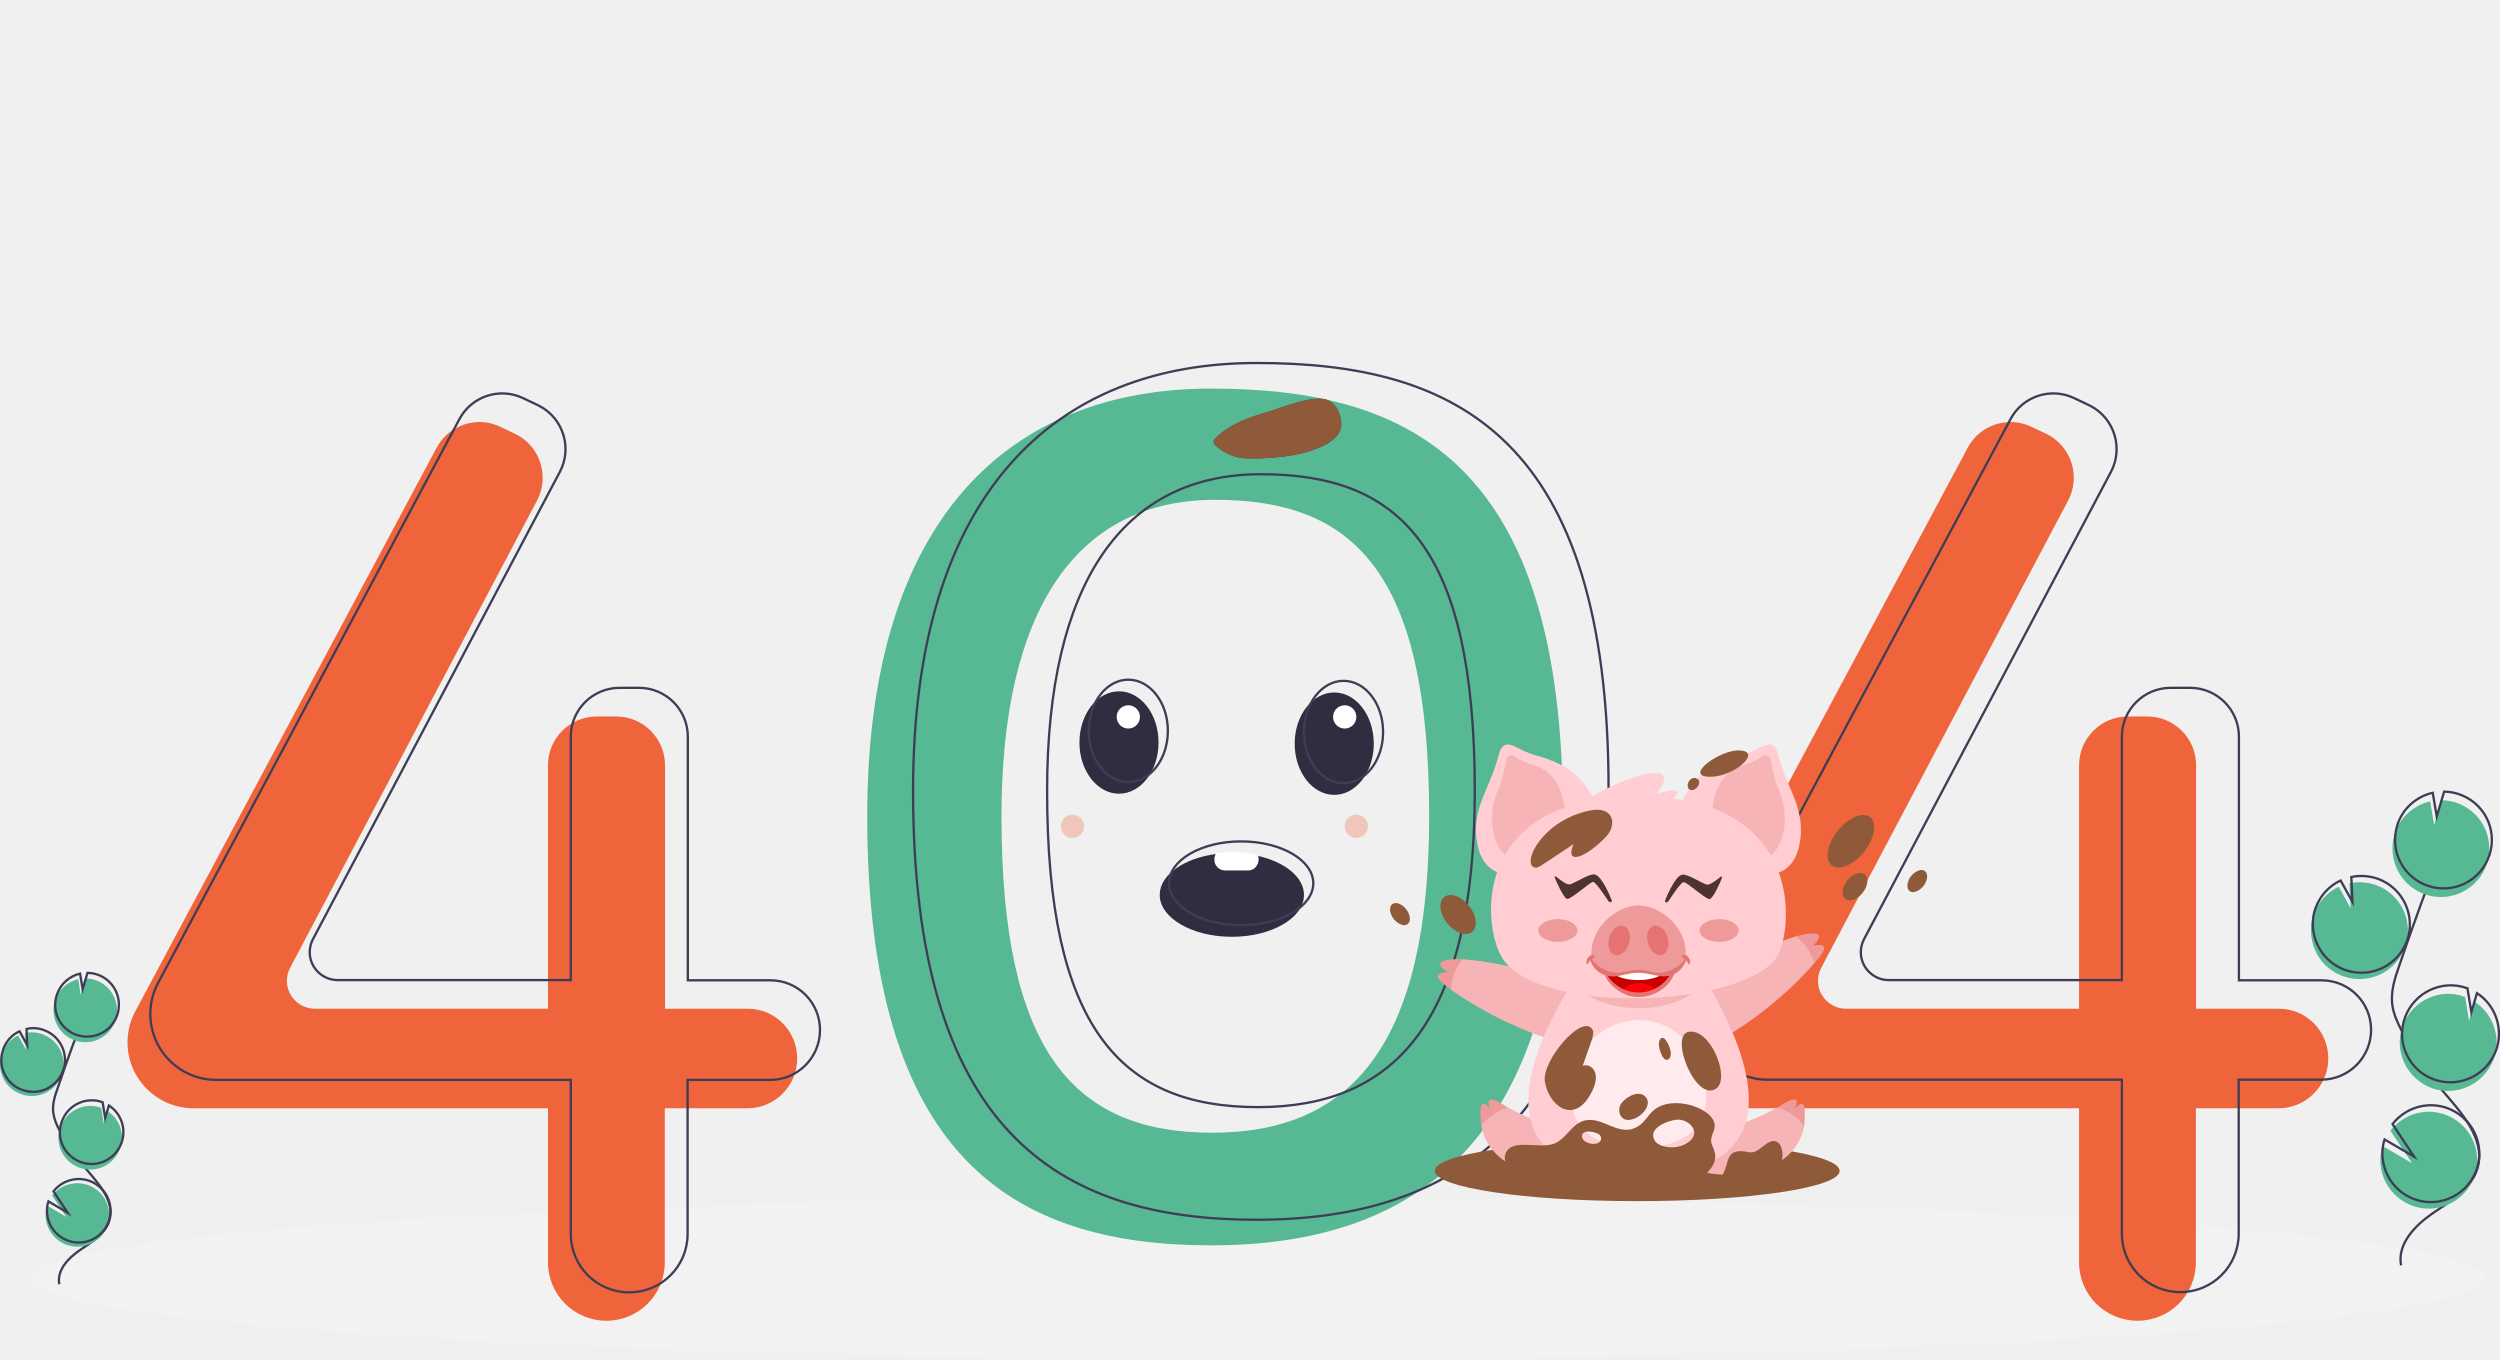
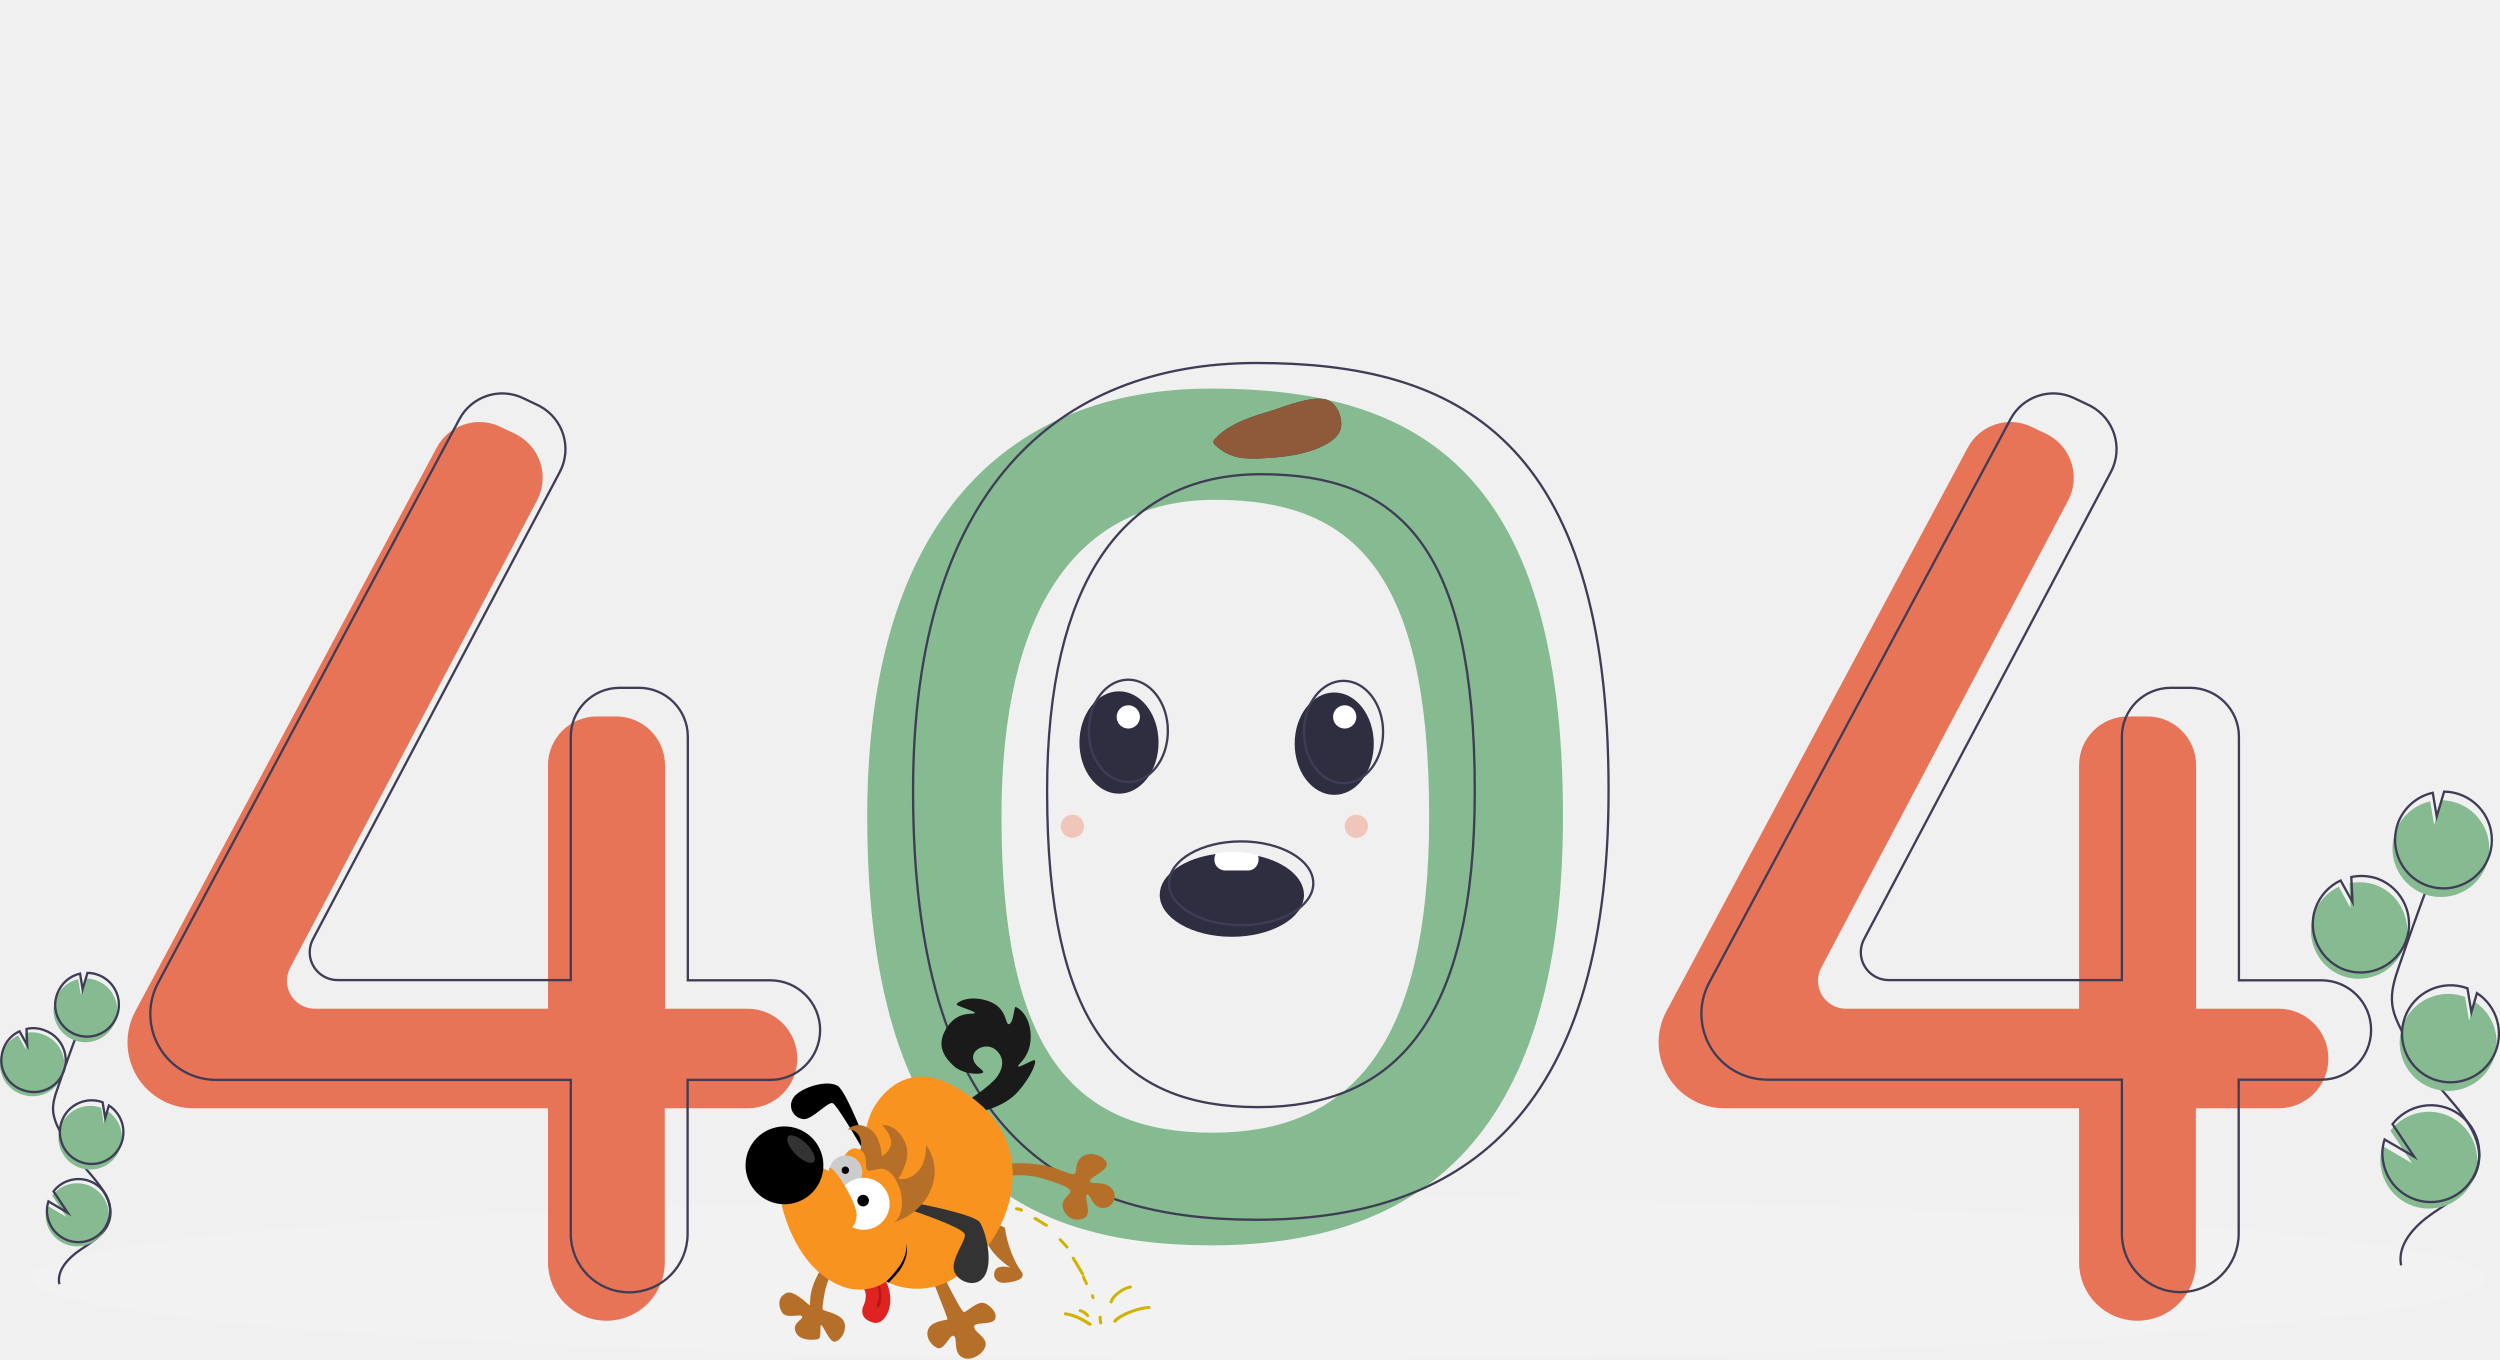
- <svg xmlns="http://www.w3.org/2000/svg" version="1.1" id="Layer_1" x="0px" y="0px" viewBox="0 0 1074.4 584.2" style="enable-background:new 0 0 1074.4 584.2;" xml:space="preserve">
-   <style type="text/css">
- 	.st0{fill:#F2F2F2;}
- 	.st1{fill:#57B894;}
- 	.st2{fill:#F0643B;}
- 	.st3{fill:none;stroke:#3F3D56;stroke-miterlimit:10;}
- 	.st4{fill:#3F3D56;}
- 	.st5{fill:#8F5A39;enable-background:new    ;}
- 	.st6{fill:#2F2E41;}
- 	.st7{fill:#FFFFFF;}
- 	.st8{opacity:0.3;fill:#F0643B;enable-background:new    ;}
- 	.st9{fill:#8F5A39;}
- 	.st10{fill:#F7B4B6;}
- 	.st11{fill:#EF9A9A;}
- 	.st12{fill:#FFCDD2;}
- 	.st13{fill:#FFEBEE;}
- 	.st14{fill:#CA0000;}
- 	.st15{fill:#4E342E;}
- 	.st16{fill:#F70508;}
- 	.st17{fill:#E57373;}
- </style>
-   <ellipse class="st0" cx="540.6" cy="549.3" rx="527.5" ry="34.9" />
-   <path class="st1" d="M520.4,167c-85.9,0-147.7,55.1-147.7,183.8c0,145.8,61.7,184.4,147.7,184.4s151.3-42.3,151.3-184.4  C671.8,198.9,606.4,167,520.4,167L520.4,167z M521,486.8c-59.5,0-90.6-34.9-90.6-135.9c0-89.1,32.4-136.1,91.9-136.1  s91.9,30.9,91.9,136.1C614.2,449.3,580.5,486.8,521,486.8z" />
-   <path class="st2" d="M321.3,433.5h-35.5V328.9c0-11.6-9.4-21-21-21h-8.3c-11.6,0-21,9.4-21,21v104.6H135.3c-6.6,0-12-5.4-12-12  c0-1.9,0.5-3.9,1.4-5.6l106.1-200.8c5.4-10.2,1.5-22.9-8.7-28.3c-0.3-0.1-0.6-0.3-0.8-0.4l-6.3-3c-10.1-4.8-22.2-0.8-27.4,9.1  l-129.4,242c-2.2,4.1-3.4,8.7-3.4,13.4c0,15.7,12.7,28.4,28.4,28.4h152.3v66.2c0,13.9,11.2,25.1,25.1,25.1s25.1-11.2,25.1-25.1  v-66.2h35.5c11.8,0,21.4-9.6,21.4-21.4S333.2,433.5,321.3,433.5L321.3,433.5z M979.3,433.5h-35.5V328.9c0-11.6-9.4-21-21-21h-8.3  c-11.6,0-21,9.4-21,21v104.6H793.3c-6.6,0-12-5.4-12-12c0-1.9,0.5-3.9,1.4-5.6l106.1-200.8c5.4-10.2,1.5-22.9-8.7-28.3  c-0.3-0.1-0.6-0.3-0.8-0.4l-6.3-3c-10.1-4.8-22.2-0.8-27.4,9.1l-129.4,242c-2.2,4.1-3.4,8.7-3.4,13.4c0,15.7,12.7,28.4,28.4,28.4  h152.3v66.2c0,13.9,11.2,25.1,25.1,25.1c13.9,0,25.1-11.2,25.1-25.1v-66.2h35.5c11.8,0,21.4-9.6,21.4-21.4S991.2,433.5,979.3,433.5  L979.3,433.5z" />
-   <path class="st3" d="M331.1,421.3h-35.5V316.6c0-11.6-9.4-21-21-21h-8.3c-11.6,0-21,9.4-21,21v104.6H145.1c-6.6,0-12-5.4-12-12  c0-1.9,0.5-3.9,1.4-5.6l106.1-200.8c5.4-10.2,1.5-22.9-8.7-28.3c-0.3-0.1-0.6-0.3-0.8-0.4l-6.3-3c-10.1-4.8-22.2-0.8-27.4,9.1  L68,422.3c-2.2,4.1-3.4,8.7-3.4,13.4c0,15.7,12.7,28.4,28.4,28.4h152.3v66.2c0,13.9,11.2,25.1,25.1,25.1s25.1-11.2,25.1-25.1v-66.2  H331c11.8,0,21.4-9.6,21.4-21.4S343,421.3,331.1,421.3z M997.7,421.3h-35.5V316.6c0-11.6-9.4-21-21-21h-8.3c-11.6,0-21,9.4-21,21  v104.6H811.7c-6.6,0-12-5.4-12-12c0-1.9,0.5-3.9,1.4-5.6l106.1-200.8c5.4-10.2,1.5-22.9-8.7-28.3c-0.3-0.1-0.6-0.3-0.8-0.4l-6.3-3  c-10.1-4.8-22.2-0.8-27.4,9.1l-129.4,242c-2.2,4.1-3.4,8.7-3.4,13.4c0,15.7,12.7,28.4,28.4,28.4h152.3v66.2  c0,13.9,11.2,25.1,25.1,25.1c13.9,0,25.1-11.2,25.1-25.1V464h35.5c11.8,0,21.4-9.6,21.4-21.4S1009.5,421.3,997.7,421.3L997.7,421.3z   M540,156c-85.9,0-147.6,55.1-147.6,183.8c0,145.8,61.7,184.4,147.6,184.4s151.3-42.3,151.3-184.4C691.4,187.8,626,156,540,156z   M540.6,475.8c-59.5,0-90.6-34.9-90.6-135.9c0-89.1,32.4-136.1,91.9-136.1s91.9,30.9,91.9,136.1  C633.8,438.3,600.1,475.8,540.6,475.8z" />
-   <path class="st4" d="M576.2,184.2c-0.8,3.2-4.1,5.8-7.8,7.5c-7.8,3.8-17.4,4.9-26.8,5.3c-2.4,0.1-4.8,0.1-7.1-0.1  c-4.6-0.4-8.9-2.4-12.2-5.6c-0.8-0.5-1-1.5-0.5-2.3c0.1-0.2,0.3-0.4,0.5-0.5c5-5.5,13.3-8.8,21.6-11.2c6.3-1.8,17.4-6.6,24.3-5.9  C574.9,171.9,577.2,180.2,576.2,184.2z" />
-   <path class="st5" d="M576.2,184.2c-0.8,3.2-4.1,5.8-7.8,7.5c-7.8,3.8-17.4,4.9-26.8,5.3c-2.4,0.1-4.8,0.1-7.1-0.1  c-4.6-0.4-8.9-2.4-12.2-5.6c-0.8-0.5-1-1.5-0.5-2.3c0.1-0.2,0.3-0.4,0.5-0.5c5-5.5,13.3-8.8,21.6-11.2c6.3-1.8,17.4-6.6,24.3-5.9  C574.9,171.9,577.2,180.2,576.2,184.2z" />
-   <path class="st1" d="M1006.9,419.5c10.8,3.9,22.7-1.6,26.7-12.4c3.9-10.8-1.6-22.7-12.4-26.7c-3.7-1.3-7.6-1.6-11.5-0.8l0.5,10.7  l-5.1-9.2c-5,2.3-8.8,6.6-10.7,11.7c-0.7,1.8-1.1,3.7-1.2,5.6C992.6,407.8,998.1,416.4,1006.9,419.5L1006.9,419.5z" />
-   <path class="st3" d="M1031.9,543.8c-1.8-9.1,6-17.2,13.6-22.4s16.6-10.4,19.2-19.3c3.8-12.8-7.4-24.5-16.1-34.6  c-6.5-7.5-12-15.7-16.5-24.6c-1.8-3.5-3.5-7.2-4-11.2c-0.7-5.7,1.1-11.3,3-16.7c6.1-18,12.7-35.9,19.6-53.6 M1007.7,416.8  c10.8,3.9,22.7-1.6,26.7-12.4c3.9-10.8-1.6-22.7-12.4-26.7c-3.7-1.3-7.6-1.6-11.5-0.8l0.5,10.7l-5.1-9.2c-5,2.3-8.8,6.6-10.7,11.7  c-0.7,1.8-1.1,3.7-1.2,5.6C993.4,405,999,413.6,1007.7,416.8L1007.7,416.8z" />
-   <path class="st1" d="M1029.4,357.6c2.4-6.7,8.1-11.6,15-13.2l1.7,10.2l3.2-10.7c11.5,0.2,20.7,9.6,20.5,21.1s-9.6,20.7-21.1,20.5  s-20.7-9.6-20.5-21.1C1028.2,362.1,1028.6,359.8,1029.4,357.6L1029.4,357.6z" />
-   <path class="st3" d="M1030.5,353.9c2.4-6.7,8.1-11.6,15-13.2l1.7,10.2l3.2-10.7c11.5,0.2,20.7,9.6,20.5,21.1s-9.6,20.7-21.1,20.5  s-20.7-9.6-20.5-21.1C1029.3,358.4,1029.8,356.1,1030.5,353.9L1030.5,353.9z" />
-   <path class="st1" d="M1045,467.6c10.8,3.9,22.7-1.7,26.7-12.5c3.3-9.1-0.1-19.3-8.2-24.6l-2.4,8.2l-1.7-10.3h-0.1  c-10.8-4-22.7,1.6-26.7,12.4S1034.2,463.5,1045,467.6C1044.9,467.6,1044.9,467.6,1045,467.6L1045,467.6z" />
-   <path class="st3" d="M1046,463.9c10.8,3.9,22.7-1.7,26.7-12.5c3.3-9.1-0.1-19.3-8.2-24.6l-2.4,8.2l-1.7-10.3h-0.1  c-10.8-3.9-22.7,1.7-26.7,12.5S1035.2,460,1046,463.9L1046,463.9z" />
-   <path class="st1" d="M1023.3,502.2c2,11.3,12.8,18.9,24.1,16.9s18.9-12.8,16.9-24.1s-12.8-18.9-24.1-16.9c-5.1,0.9-9.7,3.7-12.9,7.8  l9.3,14l-12.7-7.4C1023,495.6,1022.7,498.9,1023.3,502.2L1023.3,502.2z" />
-   <path class="st3" d="M1024.2,499.4c2,11.3,12.8,18.9,24.1,16.9s18.9-12.8,16.9-24.1s-12.8-18.9-24.1-16.9c-5.1,0.9-9.7,3.7-12.9,7.8  l9.3,14l-12.7-7.4C1023.8,492.8,1023.6,496.2,1024.2,499.4L1024.2,499.4z" />
-   <path class="st1" d="M9,470.2c7.1,2.6,14.9-1.1,17.5-8.2s-1.1-14.9-8.2-17.5c-2.4-0.9-5-1.1-7.5-0.5l0.3,7l-3.3-6  c-3.3,1.5-5.8,4.3-7,7.7c-0.4,1.2-0.7,2.4-0.8,3.7C-0.4,462.5,3.3,468.2,9,470.2z" />
-   <path class="st3" d="M25.5,551.9c-1.2-6,3.9-11.3,8.9-14.7s10.9-6.8,12.6-12.7c2.5-8.4-4.9-16.1-10.6-22.8  c-4.2-4.9-7.9-10.3-10.9-16.1c-1.3-2.3-2.2-4.8-2.6-7.3c-0.5-3.7,0.7-7.4,2-11c4-11.8,8.3-23.6,12.9-35.2 M9.6,468.4  c7.1,2.6,14.9-1.1,17.5-8.2s-1.1-14.9-8.2-17.5c-2.4-0.9-5-1.1-7.5-0.5l0.3,7l-3.3-6c-3.3,1.5-5.8,4.3-7,7.7  c-0.4,1.2-0.7,2.4-0.8,3.7C0.2,460.7,3.8,466.4,9.6,468.4z" />
-   <path class="st1" d="M23.8,429.5c1.6-4.4,5.3-7.6,9.8-8.7l1.1,6.7l2.1-7c7.6,0.1,13.6,6.3,13.5,13.9S44,448,36.5,447.9  S22.9,441.6,23,434C23,432.5,23.3,431,23.8,429.5z" />
-   <path class="st3" d="M24.6,427.1c1.6-4.4,5.3-7.6,9.8-8.7l1.1,6.7l2.1-7c7.6,0.1,13.6,6.3,13.5,13.9s-6.3,13.6-13.9,13.5  s-13.6-6.3-13.5-13.9C23.8,430.1,24,428.6,24.6,427.1z" />
-   <path class="st1" d="M34.1,501.8c7.1,2.6,14.9-1.1,17.5-8.2c2.2-6-0.1-12.7-5.4-16.1l-1.6,5.4l-1.1-6.8c-7.1-2.6-14.9,1.1-17.5,8.2  C23.3,491.4,27,499.2,34.1,501.8z" />
-   <path class="st3" d="M34.7,499.4c7.1,2.6,14.9-1.1,17.5-8.2c2.2-6-0.1-12.7-5.4-16.1l-1.6,5.4l-1.1-6.8c-7.1-2.6-14.9,1.1-17.5,8.2  C23.9,489,27.6,496.8,34.7,499.4z" />
-   <path class="st1" d="M19.8,524.5c1.3,7.4,8.4,12.4,15.8,11.1c7.4-1.3,12.4-8.4,11.1-15.8s-8.4-12.4-15.8-11.1  c-3.4,0.6-6.4,2.4-8.5,5.1l6.1,9.2l-8.3-4.9C19.6,520.2,19.4,522.4,19.8,524.5z" />
-   <path class="st3" d="M20.4,522.7c1.3,7.4,8.4,12.4,15.8,11.1c7.4-1.3,12.4-8.4,11.1-15.8c-1.3-7.4-8.4-12.4-15.8-11.1  c-3.4,0.6-6.4,2.4-8.5,5.1l6.1,9.2l-8.3-4.9C20.1,518.4,20,520.6,20.4,522.7z" />
-   <ellipse class="st6" cx="480.9" cy="319.1" rx="17" ry="22" />
-   <ellipse class="st6" cx="573.4" cy="319.6" rx="17" ry="22" />
-   <path class="st6" d="M560.4,384.6c0,9.9-13.9,18-31,18s-31-8.1-31-18c0-8.6,10.4-15.8,24.3-17.6c2.2-0.3,4.4-0.4,6.7-0.4  c3.7,0,7.5,0.4,11.1,1.2C552.2,370.4,560.4,377,560.4,384.6z" />
-   <ellipse class="st3" cx="484.9" cy="314.1" rx="17" ry="22" />
-   <ellipse class="st3" cx="577.4" cy="314.6" rx="17" ry="22" />
-   <ellipse class="st3" cx="533.4" cy="379.6" rx="31" ry="18" />
-   <path class="st7" d="M540.9,369.3c0,1.3-0.5,2.5-1.3,3.4s-2,1.4-3.2,1.4h-10c-2.6-0.1-4.6-2.2-4.5-4.8c0-1,0.3-1.9,0.8-2.7  c2.2-0.3,4.4-0.5,6.7-0.5c3.7,0,7.5,0.4,11.1,1.3C540.8,368,540.9,368.7,540.9,369.3L540.9,369.3z" />
-   <circle class="st7" cx="484.9" cy="308.1" r="5" />
-   <circle class="st7" cx="577.9" cy="308.1" r="5" />
-   <circle class="st8" cx="582.9" cy="355.1" r="5" />
-   <circle class="st8" cx="460.9" cy="355.1" r="5" />
-   <g>
-     <g>
-       <ellipse class="st9" cx="703.6" cy="503.2" rx="87" ry="13" />
-       <g>
-         <path class="st10" d="M628.6,412.2c-3.7,1.8-6.9,6.5-5.1,13.1c10.1,7.1,24,15,40.4,20.6c16.4,5.6,29.8-17.3,3.8-25.6     C657.9,417.2,643.8,413.5,628.6,412.2z" />
-         <path class="st11" d="M628.6,412.2c0,0-2.3,2.9-3.6,6.1c-1.1,2.7-1.5,6.9-1.5,6.9c-6.6-4.7-7.8-6.9-1.3-7.5     C619.9,416.6,613.5,411.9,628.6,412.2z" />
-       </g>
-       <g>
-         <path class="st10" d="M771.8,402.4c4,0.9,8.2,4.7,8,11.5c-8.2,9.3-19.9,20.2-34.5,29.4c-14.6,9.2-33-9.9-9.7-24     C744.5,414,757.2,407.1,771.8,402.4z" />
-         <path class="st11" d="M771.8,402.4c0,0,2.9,2.3,4.9,5.1c1.7,2.4,3.1,6.4,3.1,6.4c5.4-6.1,5.9-8.5-0.5-7.6     C781.2,404.6,786.3,398.5,771.8,402.4z" />
-       </g>
-       <g>
-         <g>
-           <path class="st10" d="M683.5,502.9c-21.7,5.9-43.5-1.3-46.8-18.7c-0.6-3.1,7.1-8.7,11.5-8.2c9,5.1,24.9,10.9,30.2,10.9      C697.7,486.8,705.2,497,683.5,502.9z" />
-           <path class="st11" d="M636.6,484.2c2.5-4.1,7.1-7,11.5-8.2c-9.6-6.3-8.8-2.9-7.8,0.2C638.6,474.5,635.1,470.5,636.6,484.2z" />
-         </g>
-         <g>
-           <path class="st10" d="M728.5,502.9c21.7,5.9,43.5-1.3,46.8-18.7c0.6-3.1-7.1-8.7-11.5-8.2c-9,5.1-24.9,10.9-30.2,10.9      C714.2,486.8,706.7,497,728.5,502.9z" />
-           <path class="st11" d="M775.3,484.2c-2.5-4.1-7.1-7-11.5-8.2c9.6-6.3,8.8-2.9,7.8,0.2C773.3,474.5,776.8,470.5,775.3,484.2z" />
-         </g>
-       </g>
-       <path class="st12" d="M704.2,504.9c-104.7,0-4.3-120.1,3.2-120.1C708.3,385.9,808.4,504.9,704.2,504.9z" />
-       <path class="st13" d="M722.3,445.2c12.9,11.3,22.1,48.1-18.1,48.1c-40.2,0-31-36.8-18.1-48.1c5.3-4.7,12.4-6.8,18.1-6.8    C709.9,438.3,717,440.5,722.3,445.2z" />
-       <ellipse class="st10" cx="704.2" cy="414.6" rx="30.7" ry="18.7" />
-       <g>
-         <g>
-           <path class="st12" d="M680.5,336.6c-3.9-4.8-9.5-9-19.9-11.8c-8.2-2.2-10.7-6-14-4.5c-1.9,0.9-2.2,3.1-3.4,7.2      c-3.6,12.4-11.2,21-8.2,35.7c1.9,9.6,9.1,16.1,23.9,10.9C668.6,370.9,699.9,360.5,680.5,336.6z" />
-         </g>
-         <g>
-           <path class="st10" d="M659.6,329c-8.6-2.4-8.7-5.3-11-4.2c-2.3,1.1-1,6.3-5,15.2c-5.9,12.9-1.1,37.7,18.8,27.5      C677.8,359.6,674.3,333.1,659.6,329z" />
-         </g>
-         <g>
-           <g>
-             <path class="st12" d="M727.8,336.6c3.9-4.8,9.5-9,19.9-11.8c8.2-2.2,10.7-6,14-4.5c1.9,0.9,2.2,3.1,3.4,7.2       c3.6,12.4,11.2,21,8.2,35.7c-1.9,9.6-9.1,16.1-23.9,10.9C739.8,370.9,708.4,360.5,727.8,336.6z" />
-           </g>
-           <g>
-             <path class="st10" d="M748.7,329c8.6-2.4,8.7-5.3,11-4.2c2.3,1.1,1,6.3,5,15.2c5.9,12.9,1.1,37.7-18.8,27.5       C730.5,359.6,734,333.1,748.7,329z" />
-           </g>
-         </g>
-       </g>
-       <path class="st12" d="M646.4,412.9c-9.4-12.5-16-70.6,57.9-70.6s66.4,61.6,58.2,70.6C743.9,433.3,663.4,435.5,646.4,412.9z" />
-       <g>
-         <g>
-           <path class="st11" d="M677.9,399.9c0,2.7-3.8,4.9-8.4,4.9s-8.4-2.2-8.4-4.9c0-2.7,3.8-4.9,8.4-4.9S677.9,397.2,677.9,399.9z" />
-         </g>
-         <g>
-           <path class="st11" d="M747.2,399.9c0,2.7-3.8,4.9-8.4,4.9s-8.4-2.2-8.4-4.9c0-2.7,3.8-4.9,8.4-4.9S747.2,397.2,747.2,399.9z" />
-         </g>
-       </g>
-       <path class="st12" d="M680,344.7c19.1-11.8,44.2-19.3,31.9-3.5c0,0,14.2-4.9,6.5,2.9C711.1,351.5,680,344.7,680,344.7z" />
-       <g>
-         <path class="st14" d="M717.6,419.3c0,2.2-2.4,4.6-5.8,6.1c-0.1,0.1-0.3,0.1-0.4,0.2c-2.2,0.9-4.8,1.5-7.4,1.5     c-2.3,0-4.6-0.5-6.6-1.4c-0.1,0-0.2-0.1-0.3-0.1c-3.7-1.6-6.4-4.4-6.4-6.8c0-3.8,6.6-5.3,13.4-5.3     C710.8,413.5,717.6,415.5,717.6,419.3z" />
-         <g>
-           <path class="st15" d="M734.7,386.4c1.6-0.2,4.8-7.7,5.2-8.8s0-1.1-0.8-0.5s-3.7,3-5.3,3.1c-1.6,0-8.5-4.8-10.9-4.3      c-3.2,0.7-6.9,10.1-7.3,11c-0.3,0.9,0.8,1.3,1.4,0.4c0.7-0.9,5.3-8.3,6.6-8.2C725,379.1,733.2,386.6,734.7,386.4z" />
-           <path class="st15" d="M684.6,379c1.3,0,5.9,7.3,6.6,8.2c0.7,0.9,1.8,0.5,1.4-0.4c-0.3-0.9-4.1-10.4-7.3-11      c-2.3-0.5-9.3,4.3-10.9,4.3c-1.6,0-4.5-2.5-5.3-3.1s-1.2-0.5-0.8,0.5c0.4,1,3.7,8.6,5.2,8.8C675.1,386.6,683.3,379.1,684.6,379z      " />
-         </g>
-         <path class="st16" d="M711.4,425.6c-2.2,0.9-4.8,1.5-7.4,1.5c-2.3,0-4.6-0.5-6.6-1.4c1-1.8,3.8-3.2,7.1-3.2     C707.6,422.5,710.3,423.8,711.4,425.6z" />
-         <g>
-           <path class="st17" d="M689.5,417.8c0.6,4.8,6.8,9.2,10.8,10.2c7.7,2,17-2.4,19.4-10.1c0.2-0.6-0.8-1.1-1.1-0.5      c-3.6,7.2-11.2,10.7-18.9,8.5c-3.7-1.1-7.7-3.9-9.7-8.2C689.8,417.5,689.5,417.5,689.5,417.8L689.5,417.8z" />
-         </g>
-         <path class="st7" d="M715.4,416.7c0,2.5-5.1,4.5-11.4,4.5c-6.3,0-11.4-2-11.4-4.5c0-2.5,5.1-4.5,11.4-4.5     C710.3,412.2,715.4,414.2,715.4,416.7z" />
-         <path class="st11" d="M704.2,389.1c-8,0-20.3,8-20.3,20.8c0,5.2,3.5,9.3,8.3,9.3s5.9-1.9,12-1.9c6.1,0,7.2,1.9,12,1.9     s8.3-4.1,8.3-9.3C724.5,397.1,712.2,389.1,704.2,389.1z" />
-         <path class="st17" d="M697.7,397.9c2.3,0.7,3.4,4,2.4,7.5c-1,3.4-3.7,5.7-6.1,5c-2.3-0.7-3.4-4-2.4-7.5     C692.6,399.5,695.3,397.2,697.7,397.9z" />
-         <path class="st17" d="M710.6,397.9c-2.3,0.7-3.4,4-2.4,7.5c1,3.4,3.7,5.7,6.1,5c2.3-0.7,3.4-4,2.4-7.5     C715.7,399.5,713,397.2,710.6,397.9z" />
-         <path class="st17" d="M725.9,411.8c-0.4-0.6-1.1-1.4-2-1.5c-0.7-0.1-1.5,0.7-0.8,1.3c0.3,0.2,0.6,0.4,1,0.6     c-2.1,2.9-5.5,5-9.1,5.7c-3.7,0.7-7-1.1-10.7-1.1c-0.1,0-0.1,0-0.2,0c-0.1,0-0.1,0-0.2,0c-3.7,0-7,1.8-10.7,1.1     c-3.7-0.7-7-2.8-9.1-5.7c0.3-0.2,0.7-0.4,1-0.6c0.7-0.5-0.1-1.4-0.8-1.3c-0.8,0.1-1.5,0.9-2,1.5c-0.4,0.7-0.6,1.4-0.5,2.2     c0,0.4,0.6,0.5,0.7,0.1c0.2-0.5,0.5-1,0.9-1.4c1,2.7,2.7,4.8,5.6,6.1c5.1,2.3,9.8-0.9,15-0.7c5.2-0.2,9.9,2.9,15,0.7     c2.9-1.3,4.6-3.4,5.6-6.1c0.4,0.4,0.7,0.9,0.9,1.4c0.1,0.4,0.7,0.3,0.7-0.1C726.5,413.3,726.4,412.5,725.9,411.8z" />
-       </g>
-       <path class="st9" d="M735.4,490.7c-0.3-2.3,1.4-4.4,1.5-6.7c0.4-7.6-18.4-14.1-26.5-6.6c-2.1,1.9-3.5,4.6-5.8,6.2    c-8.7,6.3-16-5-24.7-1.7c-4.8,1.9-7.2,7.8-12,9.6c-6.6,2.5-18.2-2.6-20.9,4.3c-1.1,2.9,0.8,6.2,3.5,7.6c3.3,1.8,7,1.4,10.6,1.4    c4.3,0,8.6,0.6,12.9,0.6c3.6,0.1,8-0.8,11.5,0c2.1,0.5,38.8,13.2,50-3.6C739.2,496.5,735.6,493.1,735.4,490.7z M684.8,491.6    c-6.8-0.2-7-7.8,1.7-4.5C688.7,487.9,689,491.6,684.8,491.6z M726.4,490.2c-4.8,4.4-13.2,3.2-15.2,0.1c-3.4-5.4,5.5-8.7,9.3-9.1    C725.4,480.7,731,486,726.4,490.2z" />
-       <path class="st9" d="M706.8,471c-3-2.6-8.7,0.7-10.4,3.8c-1.4,2.7,0,6.7,3.5,6.5C705,481.1,710.9,474.5,706.8,471z" />
-       <path class="st9" d="M765.7,493.7c-0.3-1-0.7-2.1-1.6-2.7c-4.2-2.9-7.8,5.1-12.3,4.2c-16.7-3.5-1.5,13.9-25.1,16.2l4.9,0.9    C746,514.3,769.2,507.7,765.7,493.7z" />
-       <path class="st9" d="M684.2,442.2c1.3,1.8,0.3,3.4-4,15.8c2.7-1.1,8.3,1.9,4.2,10.6c-7.5,15.8-19,6.5-20.5-3.9    C662.7,455.7,679.7,435.8,684.2,442.2z" />
-       <path class="st9" d="M737.8,467.6c5.7-4.6-2.6-25.5-11.9-24.2C717,444.6,728.9,474.6,737.8,467.6z" />
-       <path class="st9" d="M714.4,453.9c2,3.9,6.2,0.1,1.5-6.9C714,444.2,711.2,447.6,714.4,453.9z" />
-       <path class="st9" d="M659.5,372.8c1.5,0.4,1.6,0,16.7-10c-4,9.9,6.3,5,14.1-3.3c4.7-5,3.3-13.2-6.8-11.2    C662.8,352.3,653.8,371.2,659.5,372.8z" />
-       <path class="st9" d="M733.2,333.7c10.8,1.5,25.3-11.1,14-11.2C739.2,322.4,725,332.6,733.2,333.7z" />
-       <path class="st9" d="M726.5,339.5c2.3,0.8,5.6-3.8,2.5-5C726,333.3,723.8,338.6,726.5,339.5z" />
-     </g>
-     <path class="st9" d="M801.1,366.1c-4.6,5.7-10.8,8.3-13.9,5.8c-3.1-2.5-2-9.2,2.6-14.9c4.6-5.7,10.8-8.3,13.9-5.8   C806.8,353.7,805.6,360.3,801.1,366.1z" />
-     <path class="st9" d="M800.5,383.7c-2.3,2.9-5.7,4.1-7.5,2.6c-1.8-1.5-1.4-5,0.9-7.9c2.3-2.9,5.7-4.1,7.5-2.6   C803.2,377.2,802.8,380.8,800.5,383.7z" />
-     <path class="st9" d="M826.6,380.8c-1.9,2.3-4.6,3.3-6,2.1s-1.1-4,0.7-6.4c1.9-2.3,4.6-3.3,6-2.1   C828.8,375.7,828.4,378.5,826.6,380.8z" />
-     <ellipse transform="matrix(0.7818 -0.6236 0.6236 0.7818 -108.3149 476.5273)" class="st9" cx="626.6" cy="393" rx="6" ry="9.6" />
-     <path class="st9" d="M599,395c1.9,2.3,4.6,3.3,6,2.1c1.5-1.2,1.1-4-0.7-6.4c-1.9-2.3-4.6-3.3-6-2.1   C596.8,389.8,597.2,392.7,599,395z" />
-   </g>
+ <svg xmlns="http://www.w3.org/2000/svg" id="Layer_1" data-name="Layer 1" viewBox="0 0 1074.4 584.2">
+   <defs>
+     <style>.cls-1{fill:#f2f2f2;}.cls-2{fill:#86ba90;}.cls-3{fill:#e87458;}.cls-4{fill:none;stroke:#3f3d56;stroke-miterlimit:10;}.cls-5{fill:#3f3d56;}.cls-6{fill:#8f5a39;}.cls-7{fill:#2f2e41;}.cls-8{fill:#fff;}.cls-9{fill:#f0643b;isolation:isolate;opacity:0.3;}.cls-10{fill:#b66f29;}.cls-11{fill:#de2321;}.cls-12{fill:#b31a17;}.cls-13{fill:#1a1a1a;}.cls-14{fill:#f7931e;}.cls-15{fill:#333;}.cls-16{fill:#ccc;}.cls-17{fill:#d1b200;}</style>
+   </defs>
+   <ellipse class="cls-1" cx="540.6" cy="549.3" rx="527.5" ry="34.9" />
+   <path class="cls-2" d="M520.4,167c-85.9,0-147.7,55.1-147.7,183.8,0,145.8,61.7,184.4,147.7,184.4s151.3-42.3,151.3-184.4C671.8,198.9,606.4,167,520.4,167Zm.6,319.8c-59.5,0-90.6-34.9-90.6-135.9,0-89.1,32.4-136.1,91.9-136.1s91.9,30.9,91.9,136.1C614.2,449.3,580.5,486.8,521,486.8Z" />
+   <path class="cls-3" d="M321.3,433.5H285.8V328.9a21,21,0,0,0-21-21h-8.3a21,21,0,0,0-21,21V433.5H135.3a12,12,0,0,1-12-12,12.22,12.22,0,0,1,1.4-5.6L230.8,215.1a21,21,0,0,0-8.7-28.3,5.94,5.94,0,0,1-.8-.4l-6.3-3a20.84,20.84,0,0,0-27.4,9.1L58.2,434.5a28.34,28.34,0,0,0,25,41.8H235.5v66.2a25.1,25.1,0,1,0,50.2,0V476.3h35.5a21.4,21.4,0,0,0,.1-42.8Zm658,0H943.8V328.9a21,21,0,0,0-21-21h-8.3a21,21,0,0,0-21,21V433.5H793.3a12,12,0,0,1-12-12,12.22,12.22,0,0,1,1.4-5.6L888.8,215.1a21,21,0,0,0-8.7-28.3,5.94,5.94,0,0,1-.8-.4l-6.3-3a20.84,20.84,0,0,0-27.4,9.1l-129.4,242a28.34,28.34,0,0,0,25,41.8H893.5v66.2a25.1,25.1,0,0,0,50.2,0V476.3h35.5a21.4,21.4,0,0,0,.1-42.8Z" />
+   <path class="cls-4" d="M331.1,421.3H295.6V316.6a21,21,0,0,0-21-21h-8.3a21,21,0,0,0-21,21V421.2H145.1a12,12,0,0,1-12-12,12.22,12.22,0,0,1,1.4-5.6L240.6,202.8a21,21,0,0,0-8.7-28.3,5.94,5.94,0,0,1-.8-.4l-6.3-3a20.84,20.84,0,0,0-27.4,9.1L68,422.3a28.34,28.34,0,0,0,25,41.8H245.3v66.2a25.1,25.1,0,0,0,50.2,0V464.1H331a21.4,21.4,0,0,0,.1-42.8Zm666.6,0H962.2V316.6a21,21,0,0,0-21-21h-8.3a21,21,0,0,0-21,21V421.2H811.7a12,12,0,0,1-12-12,12.22,12.22,0,0,1,1.4-5.6L907.2,202.8a21,21,0,0,0-8.7-28.3,5.94,5.94,0,0,1-.8-.4l-6.3-3a20.84,20.84,0,0,0-27.4,9.1l-129.4,242a28.34,28.34,0,0,0,25,41.8H911.9v66.2a25.1,25.1,0,0,0,50.2,0V464h35.5a21.35,21.35,0,0,0,.1-42.7ZM540,156c-85.9,0-147.6,55.1-147.6,183.8,0,145.8,61.7,184.4,147.6,184.4s151.3-42.3,151.3-184.4C691.4,187.8,626,156,540,156Zm.6,319.8c-59.5,0-90.6-34.9-90.6-135.9,0-89.1,32.4-136.1,91.9-136.1s91.9,30.9,91.9,136.1C633.8,438.3,600.1,475.8,540.6,475.8Z" />
+   <path class="cls-5" d="M576.2,184.2c-.8,3.2-4.1,5.8-7.8,7.5-7.8,3.8-17.4,4.9-26.8,5.3a55.82,55.82,0,0,1-7.1-.1,20,20,0,0,1-12.2-5.6,1.63,1.63,0,0,1-.5-2.3,1.21,1.21,0,0,1,.5-.5c5-5.5,13.3-8.8,21.6-11.2,6.3-1.8,17.4-6.6,24.3-5.9C574.9,171.9,577.2,180.2,576.2,184.2Z" />
+   <path class="cls-6" d="M576.2,184.2c-.8,3.2-4.1,5.8-7.8,7.5-7.8,3.8-17.4,4.9-26.8,5.3a55.82,55.82,0,0,1-7.1-.1,20,20,0,0,1-12.2-5.6,1.63,1.63,0,0,1-.5-2.3,1.21,1.21,0,0,1,.5-.5c5-5.5,13.3-8.8,21.6-11.2,6.3-1.8,17.4-6.6,24.3-5.9C574.9,171.9,577.2,180.2,576.2,184.2Z" />
+   <path class="cls-2" d="M1006.9,419.5a20.82,20.82,0,0,0,14.3-39.1,21.4,21.4,0,0,0-11.5-.8l.5,10.7-5.1-9.2a20.84,20.84,0,0,0-10.7,11.7,18.11,18.11,0,0,0-1.2,5.6,20.77,20.77,0,0,0,13.7,21.1Z" />
+   <path class="cls-4" d="M1031.9,543.8c-1.8-9.1,6-17.2,13.6-22.4s16.6-10.4,19.2-19.3c3.8-12.8-7.4-24.5-16.1-34.6a120.28,120.28,0,0,1-16.5-24.6c-1.8-3.5-3.5-7.2-4-11.2-.7-5.7,1.1-11.3,3-16.7,6.1-18,12.7-35.9,19.6-53.6m-43,55.4a20.82,20.82,0,0,0,14.3-39.1,21.4,21.4,0,0,0-11.5-.8l.5,10.7-5.1-9.2a20.84,20.84,0,0,0-10.7,11.7,18.11,18.11,0,0,0-1.2,5.6,21.05,21.05,0,0,0,13.7,21.1Z" />
+   <path class="cls-2" d="M1029.4,357.6a20.84,20.84,0,0,1,15-13.2l1.7,10.2,3.2-10.7a20.8,20.8,0,1,1-21.1,20.5,19.89,19.89,0,0,1,1.2-6.8Z" />
+   <path class="cls-4" d="M1030.5,353.9a20.84,20.84,0,0,1,15-13.2l1.7,10.2,3.2-10.7a20.8,20.8,0,1,1-21.1,20.5,22.62,22.62,0,0,1,1.2-6.8Z" />
+   <path class="cls-2" d="M1045,467.6a20.87,20.87,0,0,0,18.5-37.1l-2.4,8.2-1.7-10.3h-.1a20.86,20.86,0,0,0-14.3,39.2Z" />
+   <path class="cls-4" d="M1046,463.9a20.87,20.87,0,0,0,18.5-37.1l-2.4,8.2-1.7-10.3h-.1a20.86,20.86,0,0,0-14.3,39.2Z" />
+   <path class="cls-2" d="M1023.3,502.2a20.81,20.81,0,1,0,16.9-24.1,21.05,21.05,0,0,0-12.9,7.8l9.3,14-12.7-7.4a21.14,21.14,0,0,0-.6,9.7Z" />
+   <path class="cls-4" d="M1024.2,499.4a20.81,20.81,0,1,0,16.9-24.1,21.05,21.05,0,0,0-12.9,7.8l9.3,14-12.7-7.4a19.94,19.94,0,0,0-.6,9.7Z" />
+   <path class="cls-2" d="M9,470.2a13.67,13.67,0,1,0,9.3-25.7,12.81,12.81,0,0,0-7.5-.5l.3,7-3.3-6a13.28,13.28,0,0,0-7,7.7,15.25,15.25,0,0,0-.8,3.7A13.69,13.69,0,0,0,9,470.2Z" />
+   <path class="cls-4" d="M25.5,551.9c-1.2-6,3.9-11.3,8.9-14.7s10.9-6.8,12.6-12.7c2.5-8.4-4.9-16.1-10.6-22.8a84.38,84.38,0,0,1-10.9-16.1,22,22,0,0,1-2.6-7.3c-.5-3.7.7-7.4,2-11,4-11.8,8.3-23.6,12.9-35.2M9.6,468.4a13.67,13.67,0,1,0,9.3-25.7,12.81,12.81,0,0,0-7.5-.5l.3,7-3.3-6a13.28,13.28,0,0,0-7,7.7,15.25,15.25,0,0,0-.8,3.7A13.57,13.57,0,0,0,9.6,468.4Z" />
+   <path class="cls-2" d="M23.8,429.5a13.85,13.85,0,0,1,9.8-8.7l1.1,6.7,2.1-7A13.7,13.7,0,1,1,23,434,14.23,14.23,0,0,1,23.8,429.5Z" />
+   <path class="cls-4" d="M24.6,427.1a13.85,13.85,0,0,1,9.8-8.7l1.1,6.7,2.1-7a13.7,13.7,0,1,1-13.9,13.5A14.41,14.41,0,0,1,24.6,427.1Z" />
+   <path class="cls-2" d="M34.1,501.8a13.66,13.66,0,0,0,12.1-24.3l-1.6,5.4-1.1-6.8a13.68,13.68,0,0,0-9.4,25.7Z" />
+   <path class="cls-4" d="M34.7,499.4a13.66,13.66,0,0,0,12.1-24.3l-1.6,5.4-1.1-6.8a13.68,13.68,0,0,0-9.4,25.7Z" />
+   <path class="cls-2" d="M19.8,524.5a13.56,13.56,0,1,0,2.6-10.7l6.1,9.2-8.3-4.9A13.92,13.92,0,0,0,19.8,524.5Z" />
+   <path class="cls-4" d="M20.4,522.7A13.56,13.56,0,1,0,23,512l6.1,9.2-8.3-4.9A12.69,12.69,0,0,0,20.4,522.7Z" />
+   <ellipse class="cls-7" cx="480.9" cy="319.1" rx="17" ry="22" />
+   <ellipse class="cls-7" cx="573.4" cy="319.6" rx="17" ry="22" />
+   <path class="cls-7" d="M560.4,384.6c0,9.9-13.9,18-31,18s-31-8.1-31-18c0-8.6,10.4-15.8,24.3-17.6a49.22,49.22,0,0,1,6.7-.4,51.69,51.69,0,0,1,11.1,1.2C552.2,370.4,560.4,377,560.4,384.6Z" />
+   <ellipse class="cls-4" cx="484.9" cy="314.1" rx="17" ry="22" />
+   <ellipse class="cls-4" cx="577.4" cy="314.6" rx="17" ry="22" />
+   <ellipse class="cls-4" cx="533.4" cy="379.6" rx="31" ry="18" />
+   <path class="cls-8" d="M540.9,369.3a5.13,5.13,0,0,1-1.3,3.4,4.31,4.31,0,0,1-3.2,1.4h-10a4.61,4.61,0,0,1-4.5-4.8,5,5,0,0,1,.8-2.7,49.13,49.13,0,0,1,6.7-.5,46.15,46.15,0,0,1,11.1,1.3,4.33,4.33,0,0,1,.4,1.9Z" />
+   <circle class="cls-8" cx="484.9" cy="308.1" r="5" />
+   <circle class="cls-8" cx="577.9" cy="308.1" r="5" />
+   <circle class="cls-9" cx="582.9" cy="355.1" r="5" />
+   <circle class="cls-9" cx="460.9" cy="355.1" r="5" />
+   <path class="cls-10" d="M422.76,530.47c2.21,8.66,11.42,14.24,11.42,14.24s-4.9-1.27-6.35.94-.39,5.94,4.1,5.63,9.5-1.77,6.86-5.09-6.12-11.6-6.91-18.57C431.88,527.62,420.45,521.71,422.76,530.47Z" />
+   <path class="cls-11" d="M380.66,550.56a17.21,17.21,0,0,1,1.94,8.67c-.08,4.62-3.12,10.36-7.42,9.14-5.38-1.52-4.95-5.25-4.19-7a10.41,10.41,0,0,0,1.1-4.79,6.26,6.26,0,0,0-.75-2.63Z" />
+   <path class="cls-12" d="M377.58,551.68a10.67,10.67,0,0,1,1.27,5.3c0,2.4-.81,5.09-1.81,5s.65-2.89.7-5.22a10.32,10.32,0,0,0-.95-4.76Z" />
+   <path class="cls-10" d="M357,547.66a39,39,0,0,0-2.62,8c-.56,3.44-1.23,6.69-.67,7.27s8.34,1.69,9.29,5.85-2.8,8.46-4.87,7.73-4.41-7-5.25-7,.5,5.59-1.38,6-8,.91-9.6-3.17,3.72-5.35,2.79-6.63-6.81,1.35-8.64-1.76-1.58-6.62,1.86-8.25,9.88,5.65,10.14,5.24-.31-2.26.84-6.82,4.6-9.85,4.6-9.85Z" />
+   <path class="cls-10" d="M399.79,536.42s13.06,28,14.57,27.48,5.51-4.38,8.06-4,6.49,4.19,5.23,7-9,.88-9,3.31,5.66,4.42,4.9,8.08-6.6,7.21-10.3,4.88-1.59-7.88-3.31-9-4.12,6.54-7.19,5.12-5.31-5.24-3.62-8.48,8-3.4,8.11-3.85-11.09-28.62-11.09-28.62Z" />
+   <path class="cls-10" d="M433.91,500.07a55.45,55.45,0,0,1,15.57.93c5.84,1.18,11.09,4.35,12.35,3.43s-.29-4.56,3.11-7.24,9.37-.65,10.63,2.55-7.46,6.11-7.19,7.86,6.73-.57,9.67,3.52a5,5,0,0,1-5,7.91c-4-.8-4.31-6-5.92-5.64s2.74,8.78-1.47,10.27-7.62-.49-8.85-4.54,4.05-5.89,3.16-7.48-4.89-3-11.19-5A37.27,37.27,0,0,0,434,505.28Z" />
+   <path class="cls-13" d="M421.58,477.65s10-1.83,15.86-8.45,8.15-12.95,7.28-13.5-6.54,3.29-7.13,2.57,5.56-3.9,5.36-13.16-5.86-12.3-6.51-12.36-.88,6.86-2.76,7.39-.57-7.08-8.93-9.92-13.6.56-13.62,1.41,8,2.83,7.82,3.72-7-1.32-11.86,6-1.81,12.46,2.63,16.63,12.82,3.93,12.82,2.72-4.3-2.58-4.34-6.34,6-6.4,9.78-3.14c3.37,2.92,3.6,7,.76,11.2S415.9,473,415.9,473Z" />
+   <path class="cls-14" d="M356.89,503.42l13.89-9.31s.78-11.92,5.14-18.84c5.28-8.39,16.24-17.86,32.88-9.11,16.86,8.87,26.29,21.54,26.43,38.49.14,16.36-9.7,34.21-23.66,43.68a30.18,30.18,0,0,1-30.74,2.42s-8.95,7-21.19,1.14c-19.48-9.4-24-35.54-24-35.54l14.8-15.55Z" />
+   <path class="cls-15" d="M393.24,517s24.95,4.68,27.75,8.17c2.09,2.59,6.75,18,1.42,24.14-3.83,4.4-11.32,1.16-12.44-3.35-1.31-5.3,5.74-13.37,4.56-15.73C413,527.16,391.37,520,391.37,520Z" />
+   <path d="M372.89,493.19S363.78,468.9,360,466.66c-5.05-3-17.4,1.27-19.42,5.75a5.89,5.89,0,0,0,5.05,8.55c3.71-.06,10.32-7.74,12.27-6.85s12.84,19.72,12.84,19.72Z" />
+   <path class="cls-10" d="M384.23,525.27s10.34-2.79,15.2-12.65c5.84-11.83-1.43-20.53-1.43-20.53s.32,7.09-3.22,11c-4.69,5.13-8.67,3.38-8.67,3.38s5.54-8.14,3.29-14.35c-3.4-9.37-10.28-8.65-10.28-8.65s4.76,4.83,3.72,8.77A8.24,8.24,0,0,1,379,496.9s-.43-7.88-4.39-11.09c-6-4.87-10.28-.44-10.28-.44a5.32,5.32,0,0,1,5.37,4.05,7.88,7.88,0,0,1-.29,5.6l-4.25,5Z" />
+   <path class="cls-14" d="M380.53,526.55a7.89,7.89,0,0,0,3.7-1.28c3.2-1.85,5.34-9.73.88-18s-9.58-3.56-11.95-4.19,1-7.59-4.45-9.34c-4.49-1.45-6.61,4.85-6.61,4.85Z" />
+   <path class="cls-16" d="M357.4,499.94a7.15,7.15,0,1,0,9.86-2.24A7.15,7.15,0,0,0,357.4,499.94Z" />
+   <path d="M361.94,502.06a1.6,1.6,0,1,0,2.2-.5A1.6,1.6,0,0,0,361.94,502.06Z" />
+   <path class="cls-8" d="M361.7,511.39a11.17,11.17,0,1,0,15.41-3.5A11.18,11.18,0,0,0,361.7,511.39Z" />
+   <path d="M368.79,514.71a2.5,2.5,0,0,0,4.23,2.66,2.5,2.5,0,1,0-4.23-2.66Z" />
+   <path class="cls-14" d="M356.34,503.19s-.35-1.35.28-1.3c2.72.25,11.78,15.66,11.54,20.22-.33,6.2-4.29,6.82-4.29,6.82a34.49,34.49,0,0,1-8.44-11.39C352.5,510.75,356.34,503.19,356.34,503.19Z" />
+   <path d="M323,491.88a16.72,16.72,0,1,0,23-5.24A16.71,16.71,0,0,0,323,491.88Z" />
+   <path class="cls-15" d="M338.74,488.35c-1.25,1.26.21,4.73,3.26,7.75s6.54,4.45,7.79,3.18-.22-4.73-3.27-7.75S340,487.09,338.74,488.35Z" />
+   <path d="M380.83,550.75a44.88,44.88,0,0,0,6-7c4-6.49,2.34-9.51,2.34-9.51s2.21,3.55-1.7,10.47c-1.29,2.29-5.53,6.54-5.53,6.54Z" />
+   <path class="cls-17" d="M438.67,520.65a4.14,4.14,0,0,0-1.9-.5.67.67,0,0,1-.6-.7c0-.3.4-.6.7-.6a5,5,0,0,1,2.4.6.69.69,0,0,1,.3.9.62.62,0,0,1-.6.4A.37.37,0,0,1,438.67,520.65Z" />
+   <path class="cls-17" d="M449.37,527.15a20.68,20.68,0,0,1-2.5-1.5c-.8-.5-1.5-1-2.3-1.4a.67.67,0,1,1,.6-1.2c.8.4,1.6,1,2.4,1.5s1.6,1,2.4,1.4a.69.69,0,0,1,.3.9.62.62,0,0,1-.6.4C449.57,527.25,449.47,527.15,449.37,527.15Z" />
+   <path class="cls-17" d="M458.07,536.35c-.6-.7-1.4-1.5-2.1-2.3l-.8-.8a.64.64,0,1,1,.9-.9l.8.8c.7.8,1.5,1.6,2.2,2.4a.63.63,0,0,1-.1.9.6.6,0,0,1-.4.1C458.37,536.55,458.17,536.55,458.07,536.35Z" />
+   <path class="cls-17" d="M464.67,547.75l-4-6.7a.65.65,0,1,1,1.1-.7l4,6.7a.65.65,0,0,1-.2.9.37.37,0,0,1-.3.1A.6.6,0,0,1,464.67,547.75Z" />
+   <path class="cls-17" d="M466.37,551.85c-.5-1-1-2-1.4-3a.63.63,0,0,1,1.2-.4,23.76,23.76,0,0,0,1.3,2.9.66.66,0,0,1-.3.9.37.37,0,0,1-.3.1C466.57,552.35,466.37,552.25,466.37,551.85Z" />
+   <path class="cls-17" d="M469.27,558a1.59,1.59,0,0,1-.4-1.2.65.65,0,1,1,1.3.1c0,.2,0,.3.1.4a.63.63,0,0,1-.1.9.6.6,0,0,1-.4.1A.55.55,0,0,1,469.27,558Z" />
+   <path class="cls-17" d="M472.47,568.85a6.55,6.55,0,0,1-.3-2.8c0-.4.3-.6.7-.6a.56.56,0,0,1,.6.7,4.71,4.71,0,0,0,.2,2.1.75.75,0,0,1-.4.9.37.37,0,0,1-.3.1C472.77,569.25,472.47,569.05,472.47,568.85Z" />
+   <path class="cls-17" d="M477.37,560.15a.62.62,0,0,1-.5-.8c.8-3.1,6.1-6.6,8.9-6.9a.65.65,0,0,1,.1,1.3c-2.5.2-7.1,3.5-7.7,5.9a.56.56,0,0,1-.6.5Z" />
+   <path class="cls-17" d="M478.67,568.25a.63.63,0,0,1-.1-.9c2.7-3.2,11.2-6,15.2-6.1a.65.65,0,0,1,.1,1.3c-3.7.1-11.7,2.7-14.2,5.7a.76.76,0,0,1-.5.2C479,568.45,478.87,568.35,478.67,568.25Z" />
+   <path class="cls-17" d="M468.17,569.75c-3.8-2.4-6.4-3.8-10.5-4.5a.67.67,0,0,1,.3-1.3c4.2.7,7.1,2.2,10.9,4.6a.65.65,0,0,1,.2.9.86.86,0,0,1-.6.3Z" />
+   <path class="cls-17" d="M466.87,565.75a5.68,5.68,0,0,0-2.9-1.9.63.63,0,0,1,.4-1.2,6.41,6.41,0,0,1,3.6,2.4.65.65,0,0,1-.2.9.6.6,0,0,1-.4.1A.55.55,0,0,1,466.87,565.75Z" />
</svg>
